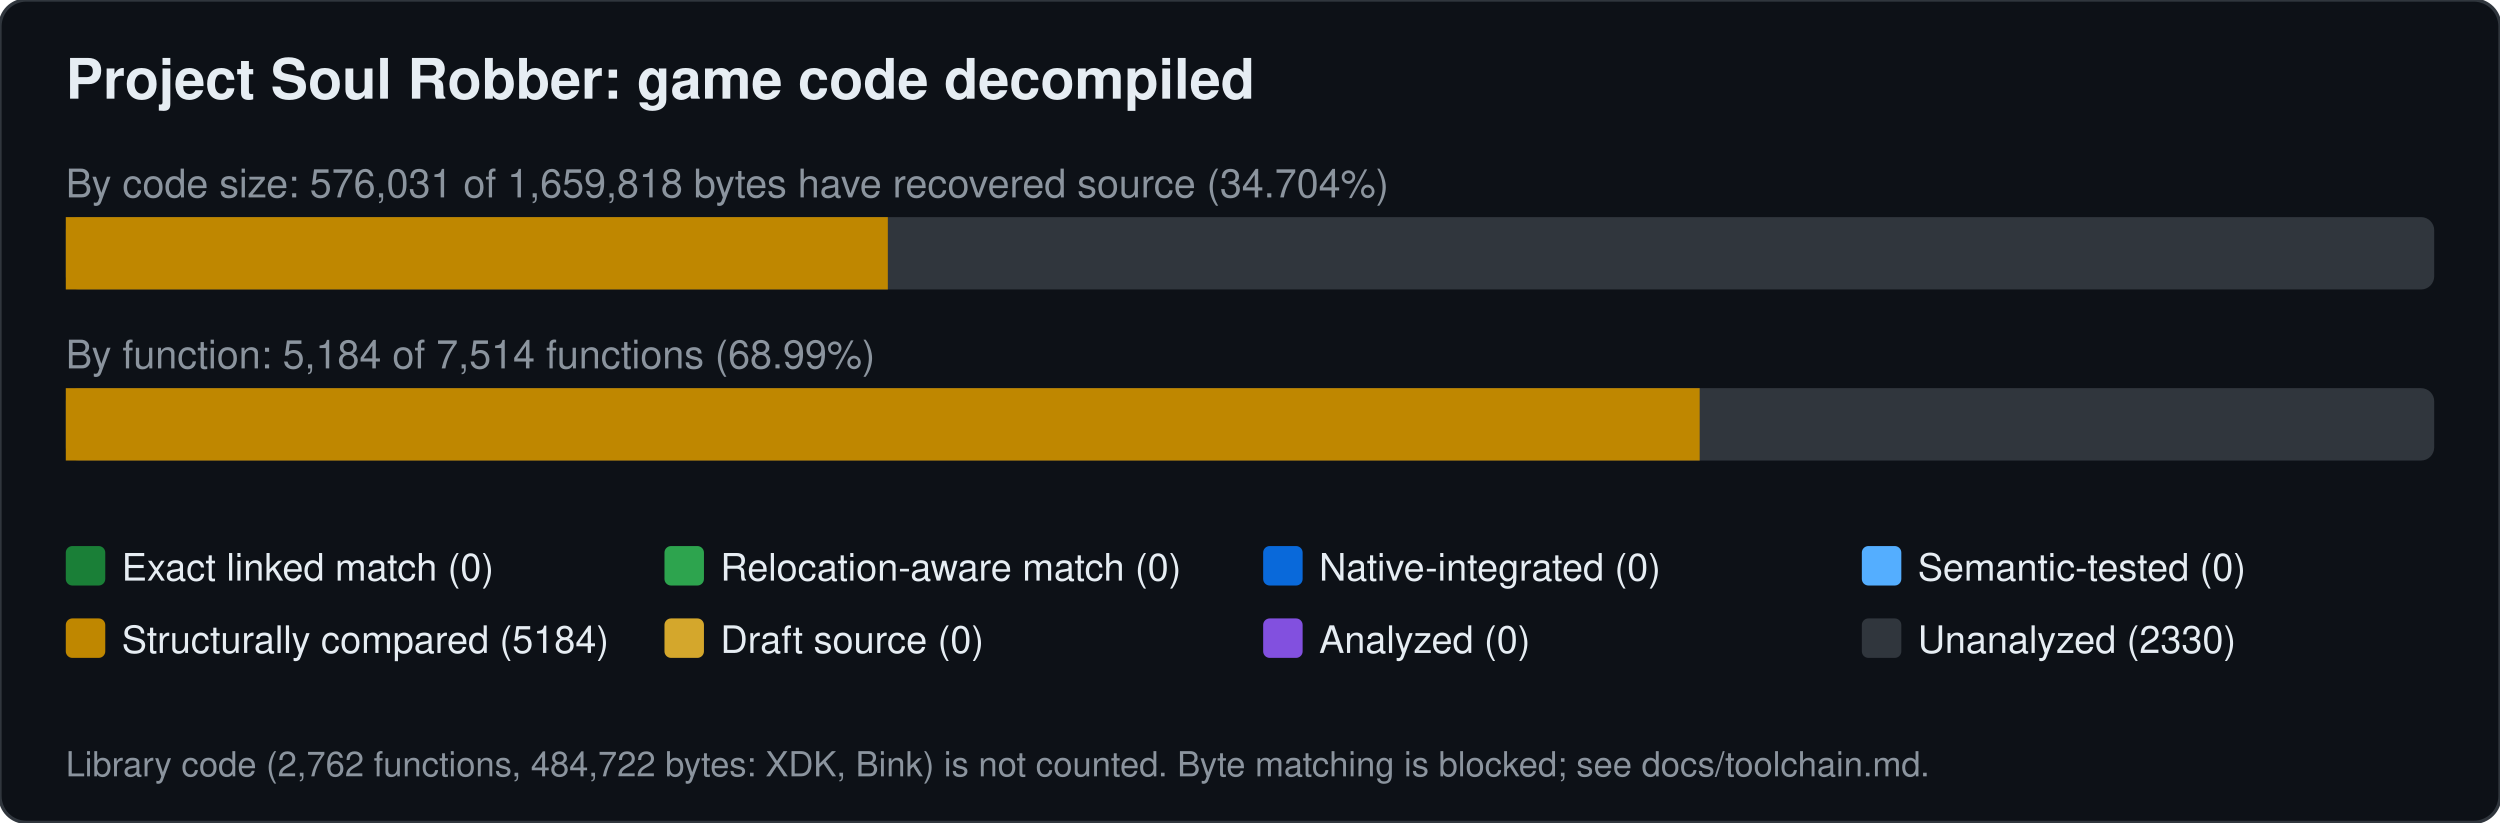
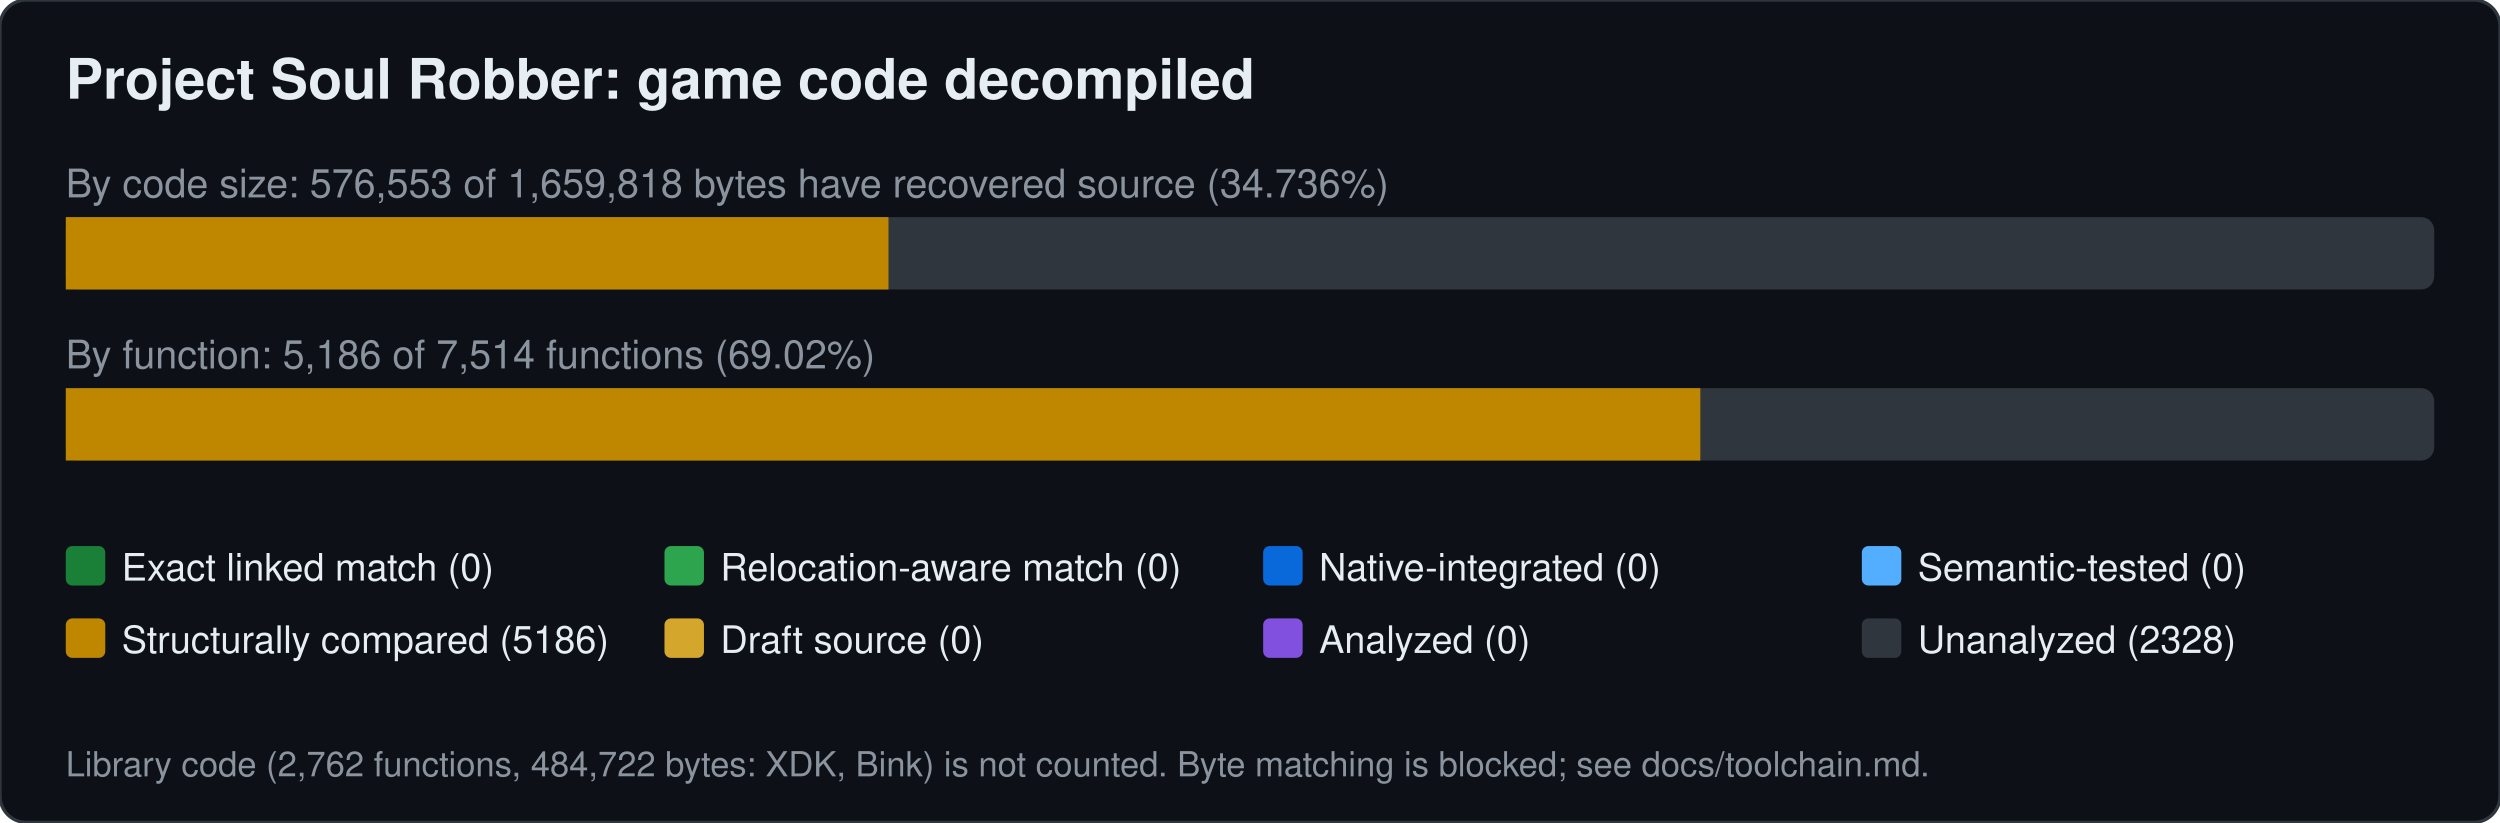
<svg xmlns="http://www.w3.org/2000/svg" width="760" height="250" viewBox="0 0 760 250" font-family="Segoe UI,Helvetica,Arial,sans-serif">
  <rect width="760" height="250" rx="8" fill="#0d1117" stroke="#30363d" />
  <text x="20" y="30" font-size="17" font-weight="600" fill="#e6edf3">Project Soul Robber: game code decompiled</text>
-   <text x="20" y="60" font-size="12" fill="#8b949e">By code size: 576,031 of 1,659,818 bytes have recovered source (34.704%)</text>
+   <text x="20" y="60" font-size="12" fill="#8b949e">By code size: 576,553 of 1,659,818 bytes have recovered source (34.736%)</text>
  <rect x="20" y="66" width="720" height="22" rx="4" fill="#30363d" />
-   <rect x="20.0" y="66" width="249.9" height="22" fill="#bf8700" />
-   <text x="20" y="112" font-size="12" fill="#8b949e">By function: 5,184 of 7,514 functions (68.99%)</text>
+   <rect x="20.0" y="66" width="250.1" height="22" fill="#bf8700" />
+   <text x="20" y="112" font-size="12" fill="#8b949e">By function: 5,186 of 7,514 functions (69.02%)</text>
  <rect x="20" y="118" width="720" height="22" rx="4" fill="#30363d" />
-   <rect x="20.0" y="118" width="496.7" height="22" fill="#bf8700" />
+   <rect x="20.0" y="118" width="496.9" height="22" fill="#bf8700" />
  <rect x="20" y="166" width="12" height="12" rx="2" fill="#1a7f37" />
  <text x="37" y="176.5" font-size="11.5" fill="#e6edf3">Exact linked match (0)</text>
  <rect x="202" y="166" width="12" height="12" rx="2" fill="#2da44e" />
  <text x="219" y="176.5" font-size="11.5" fill="#e6edf3">Relocation-aware match (0)</text>
  <rect x="384" y="166" width="12" height="12" rx="2" fill="#0969da" />
  <text x="401" y="176.5" font-size="11.5" fill="#e6edf3">Native-integrated (0)</text>
  <rect x="566" y="166" width="12" height="12" rx="2" fill="#54aeff" />
  <text x="583" y="176.5" font-size="11.5" fill="#e6edf3">Semantic-tested (0)</text>
  <rect x="20" y="188" width="12" height="12" rx="2" fill="#bf8700" />
-   <text x="37" y="198.5" font-size="11.5" fill="#e6edf3">Structurally compared (5184)</text>
+   <text x="37" y="198.5" font-size="11.5" fill="#e6edf3">Structurally compared (5186)</text>
  <rect x="202" y="188" width="12" height="12" rx="2" fill="#d4a72c" />
  <text x="219" y="198.5" font-size="11.5" fill="#e6edf3">Draft source (0)</text>
  <rect x="384" y="188" width="12" height="12" rx="2" fill="#8250df" />
  <text x="401" y="198.5" font-size="11.5" fill="#e6edf3">Analyzed (0)</text>
  <rect x="566" y="188" width="12" height="12" rx="2" fill="#30363d" />
-   <text x="583" y="198.5" font-size="11.5" fill="#e6edf3">Unanalyzed (2330)</text>
+   <text x="583" y="198.5" font-size="11.5" fill="#e6edf3">Unanalyzed (2328)</text>
  <text x="20" y="236" font-size="10.5" fill="#8b949e">Library code (2,762 functions, 484,722 bytes: XDK, Bink) is not counted. Byte matching is blocked; see docs/toolchain.md.</text>
</svg>
